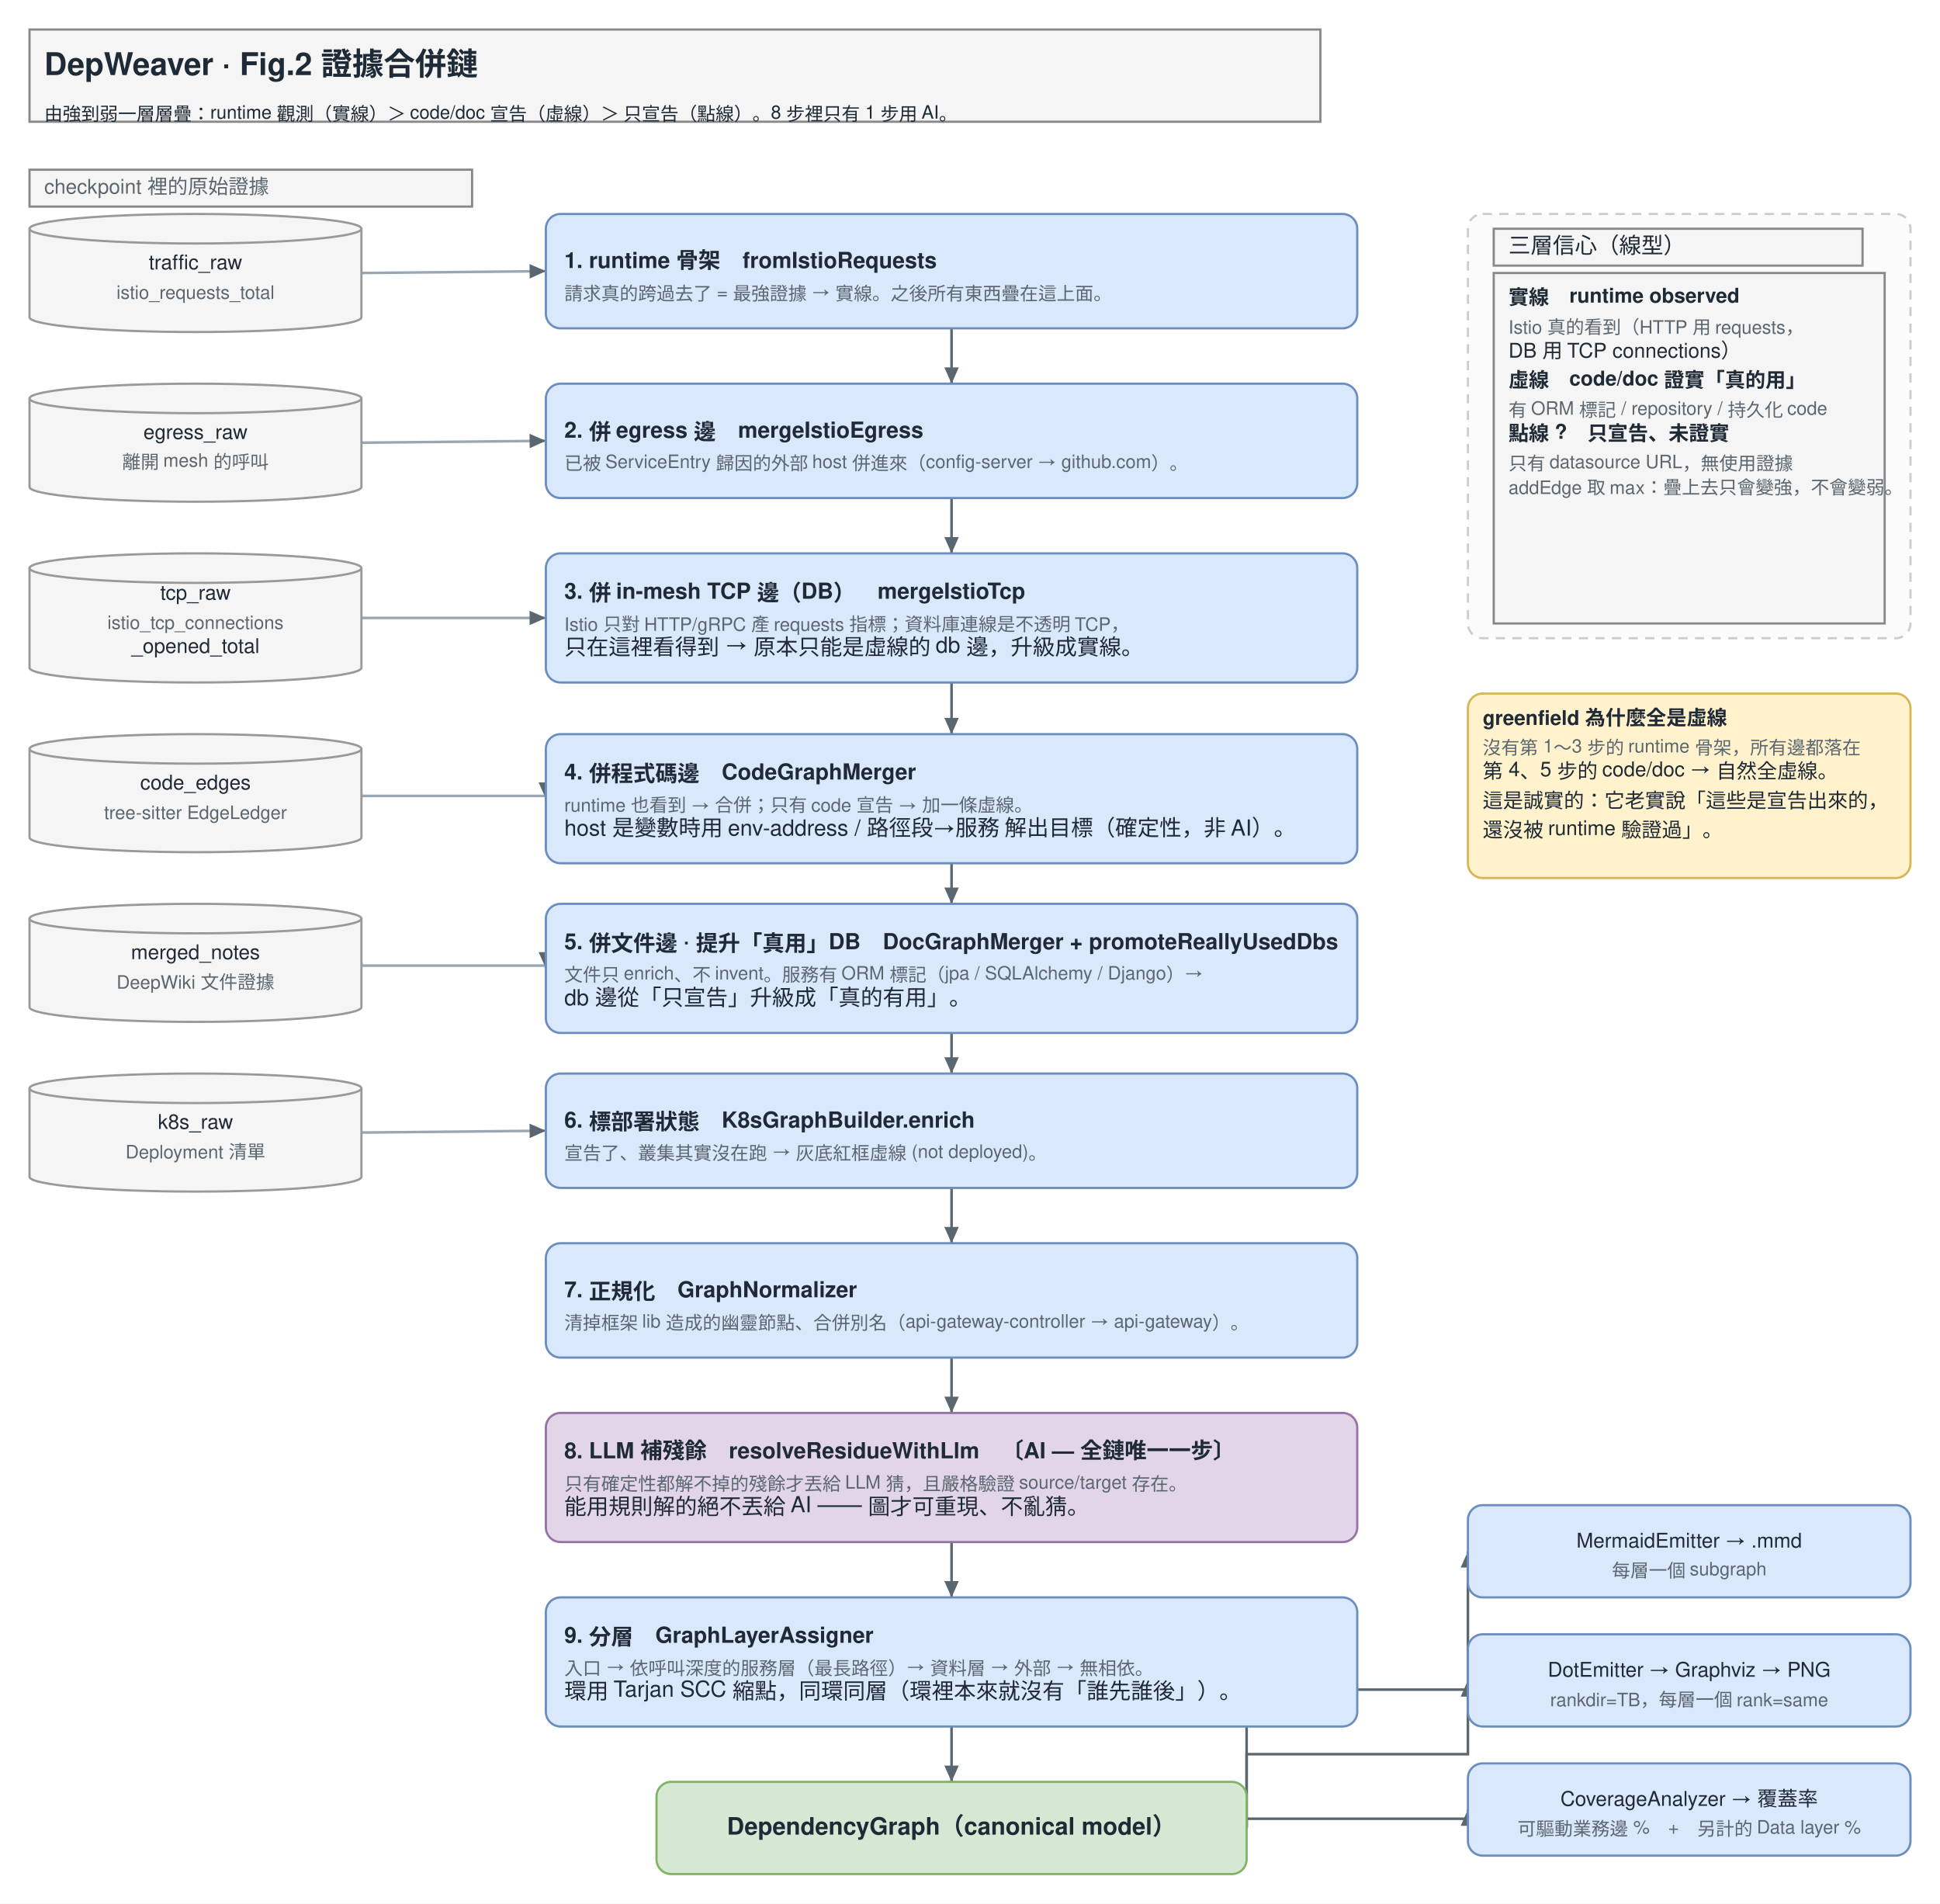
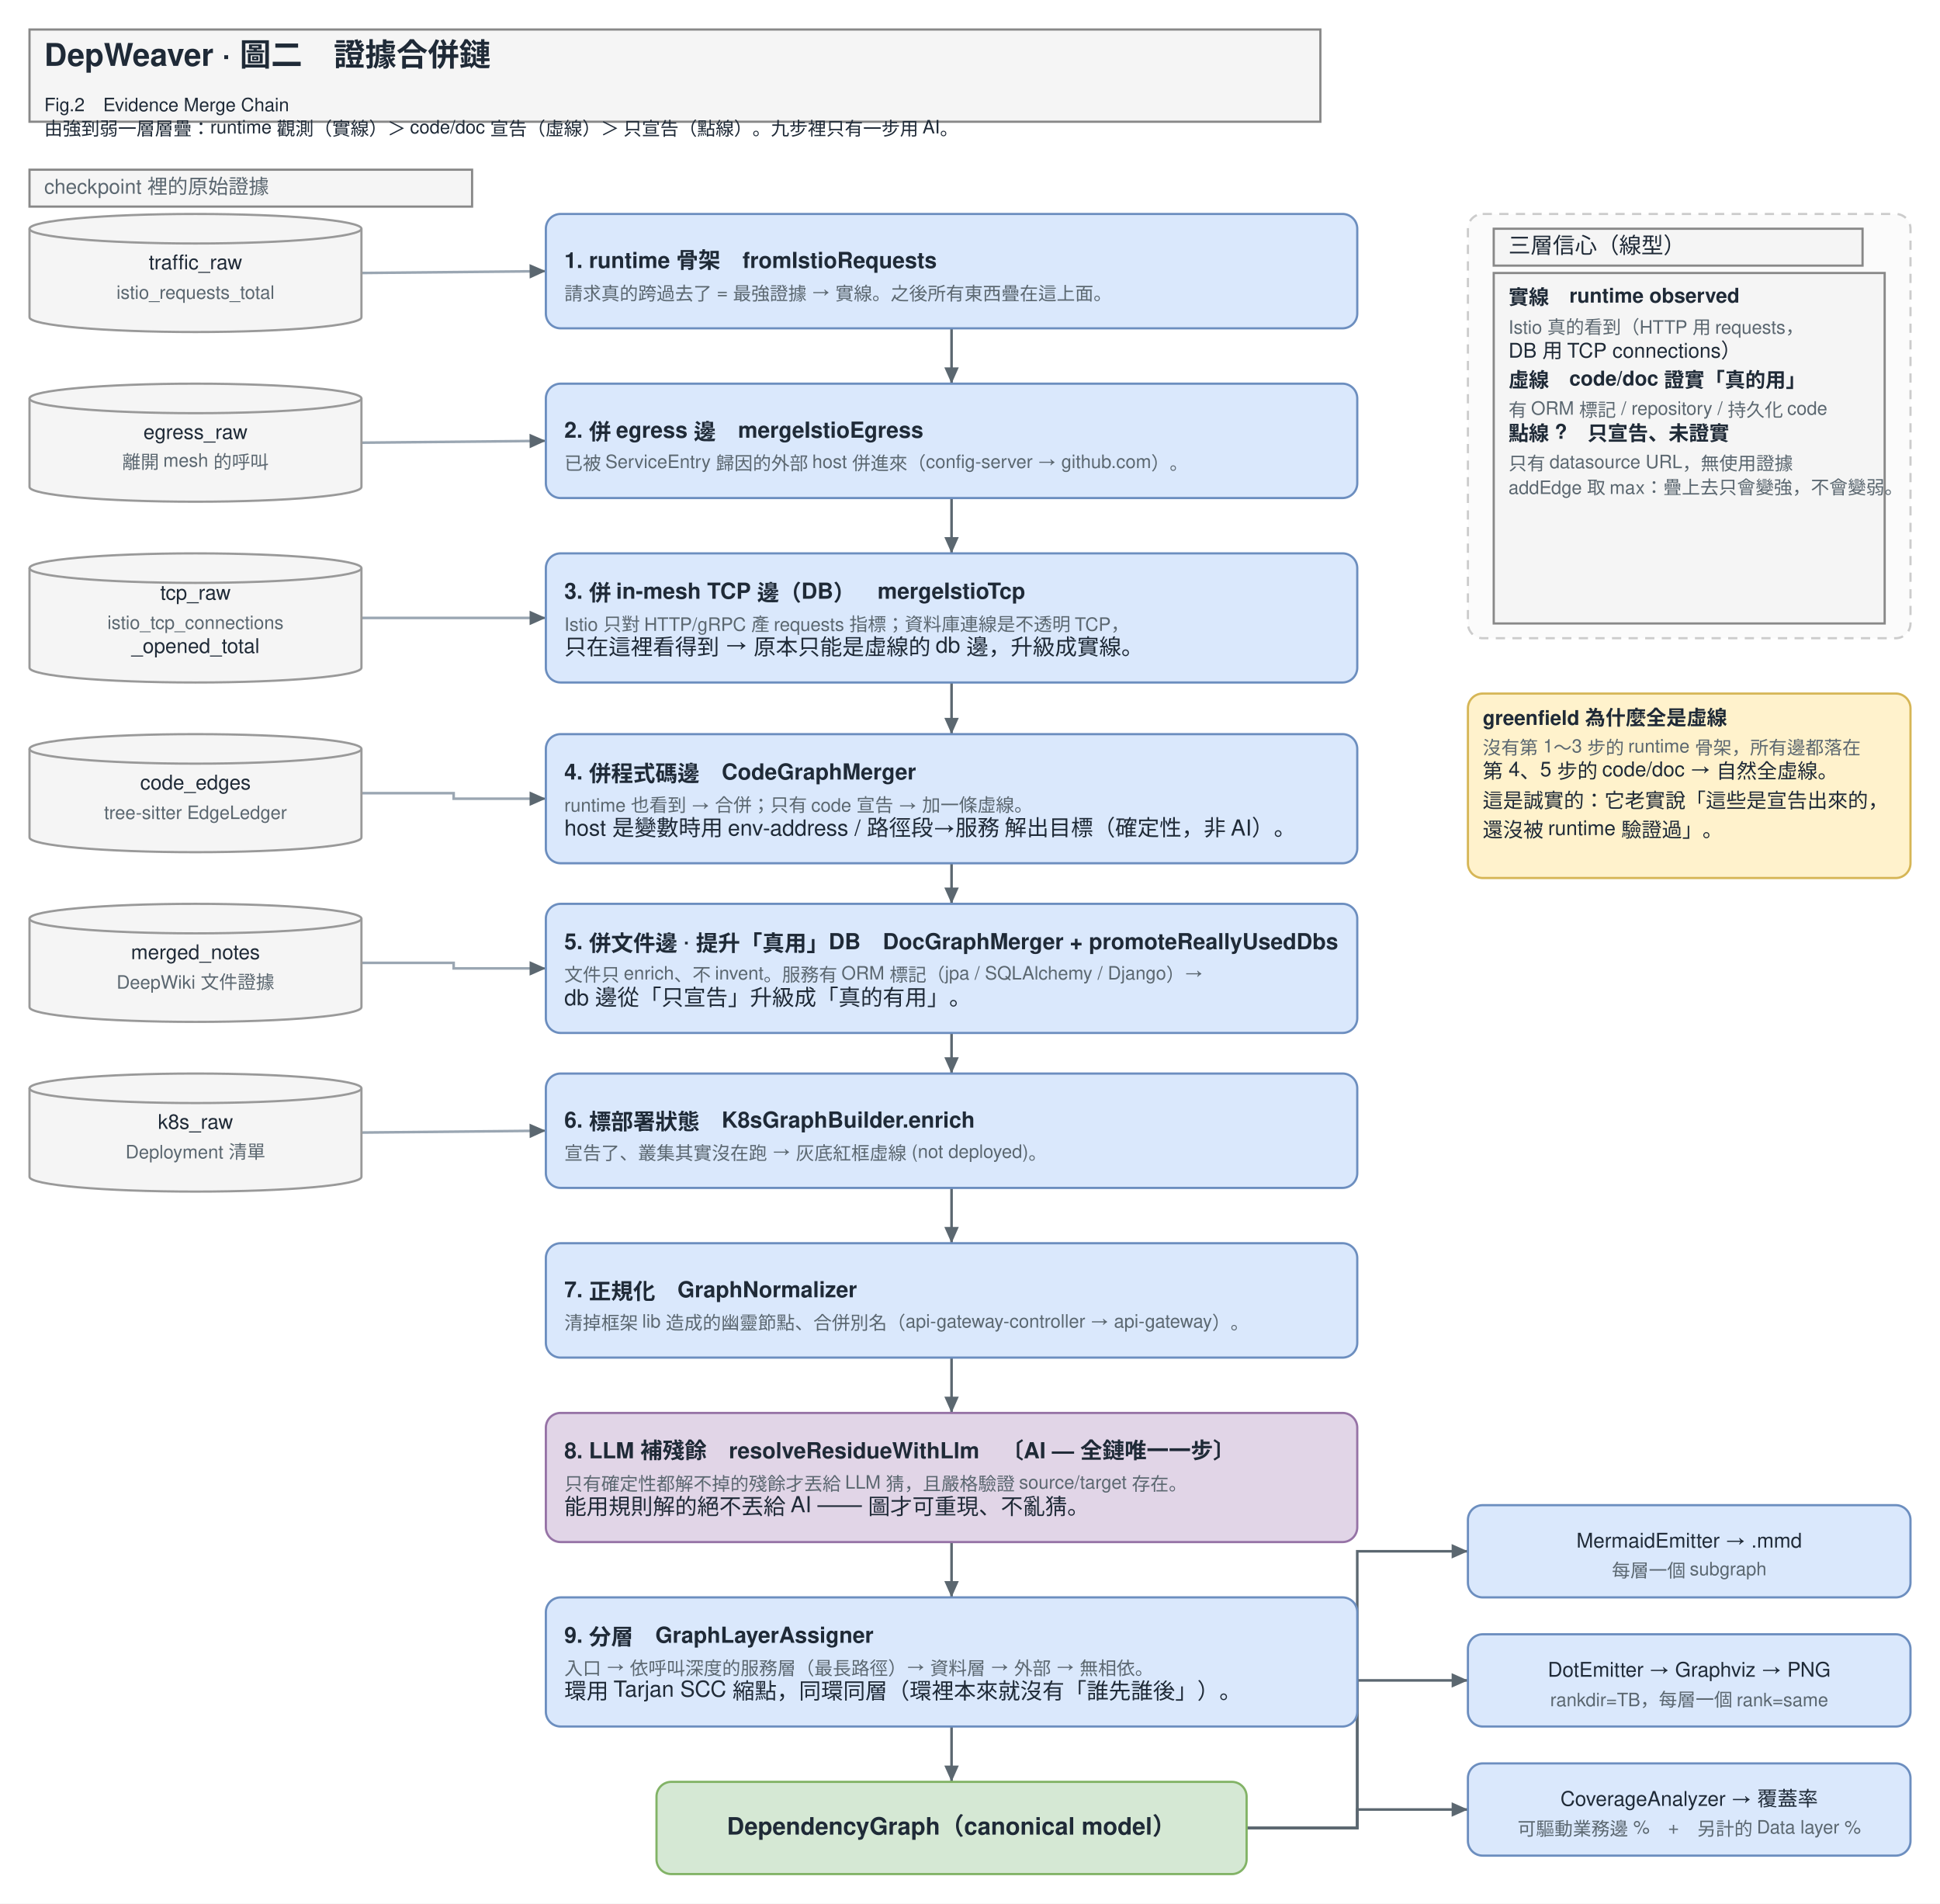
<svg xmlns="http://www.w3.org/2000/svg" viewBox="0 0 1052 1032" width="100%" role="img" aria-label="DepWeaver 流程圖">
  <defs>
    <marker id="a" viewBox="0 0 10 10" refX="9" refY="5" markerWidth="7" markerHeight="7" orient="auto-start-reverse">
      <path d="M0,1 L9,5 L0,9 z" fill="#5b6770" />
    </marker>
  </defs>
  <rect width="1052" height="1032" fill="#ffffff" />
  <path d="M 196.0 148.0 L 296.0 147.0" fill="none" stroke="#9aa6b2" stroke-width="1.4" marker-end="url(#a)" />
  <path d="M 196.0 240.0 L 296.0 239.0" fill="none" stroke="#9aa6b2" stroke-width="1.4" marker-end="url(#a)" />
  <path d="M 196.0 335.0 L 296.0 335.0" fill="none" stroke="#9aa6b2" stroke-width="1.4" marker-end="url(#a)" />
-   <path d="M 196.0 430.0 L 196.0 431.5 L 296.0 431.5 L 296.0 433.0" fill="none" stroke="#9aa6b2" stroke-width="1.4" marker-end="url(#a)" />
-   <path d="M 196.0 522.0 L 196.0 523.5 L 296.0 523.5 L 296.0 525.0" fill="none" stroke="#9aa6b2" stroke-width="1.4" marker-end="url(#a)" />
+   <path d="M 196.0 430.0 L 246.0 430.0 L 246.0 433.0 L 296.0 433.0" fill="none" stroke="#9aa6b2" stroke-width="1.4" marker-end="url(#a)" />
+   <path d="M 196.0 522.0 L 246.0 522.0 L 246.0 525.0 L 296.0 525.0" fill="none" stroke="#9aa6b2" stroke-width="1.4" marker-end="url(#a)" />
  <path d="M 196.0 614.0 L 296.0 613.0" fill="none" stroke="#9aa6b2" stroke-width="1.4" marker-end="url(#a)" />
  <path d="M 516.0 178.0 L 516.0 208.0" fill="none" stroke="#5b6770" stroke-width="1.4" marker-end="url(#a)" />
  <path d="M 516.0 270.0 L 516.0 300.0" fill="none" stroke="#5b6770" stroke-width="1.4" marker-end="url(#a)" />
  <path d="M 516.0 370.0 L 516.0 398.0" fill="none" stroke="#5b6770" stroke-width="1.4" marker-end="url(#a)" />
  <path d="M 516.0 468.0 L 516.0 490.0" fill="none" stroke="#5b6770" stroke-width="1.4" marker-end="url(#a)" />
  <path d="M 516.0 560.0 L 516.0 582.0" fill="none" stroke="#5b6770" stroke-width="1.4" marker-end="url(#a)" />
  <path d="M 516.0 644.0 L 516.0 674.0" fill="none" stroke="#5b6770" stroke-width="1.4" marker-end="url(#a)" />
  <path d="M 516.0 736.0 L 516.0 766.0" fill="none" stroke="#5b6770" stroke-width="1.4" marker-end="url(#a)" />
  <path d="M 516.0 836.0 L 516.0 866.0" fill="none" stroke="#5b6770" stroke-width="1.4" marker-end="url(#a)" />
  <path d="M 516.0 936.0 L 516.0 966.0" fill="none" stroke="#5b6770" stroke-width="1.4" marker-end="url(#a)" />
-   <path d="M 676.0 991.0 L 676.0 916.0 L 796.0 916.0 L 796.0 841.0" fill="none" stroke="#5b6770" stroke-width="1.4" marker-end="url(#a)" />
-   <path d="M 676.0 991.0 L 676.0 951.0 L 796.0 951.0 L 796.0 911.0" fill="none" stroke="#5b6770" stroke-width="1.4" marker-end="url(#a)" />
-   <path d="M 676.0 991.0 L 676.0 986.0 L 796.0 986.0 L 796.0 981.0" fill="none" stroke="#5b6770" stroke-width="1.4" marker-end="url(#a)" />
+   <path d="M 676.0 991.0 L 736.0 991.0 L 736.0 841.0 L 796.0 841.0" fill="none" stroke="#5b6770" stroke-width="1.4" marker-end="url(#a)" />
+   <path d="M 676.0 991.0 L 736.0 991.0 L 736.0 911.0 L 796.0 911.0" fill="none" stroke="#5b6770" stroke-width="1.4" marker-end="url(#a)" />
+   <path d="M 676.0 991.0 L 736.0 991.0 L 736.0 981.0 L 796.0 981.0" fill="none" stroke="#5b6770" stroke-width="1.4" marker-end="url(#a)" />
  <rect x="16.0" y="16.0" width="700.0" height="50.0" rx="0" fill="#f5f5f5" stroke="#888888" stroke-width="1.2" />
-   <text x="24.0" y="40.7" font-size="17.0" font-weight="700" fill="#1f2a37" text-anchor="start" font-family="Helvetica, Arial, sans-serif">DepWeaver · Fig.2 證據合併鏈</text>
-   <text x="24.0" y="65.3" font-size="10" font-weight="400" fill="#1f2a37" text-anchor="start" font-family="Helvetica, Arial, sans-serif">由強到弱一層層疊：runtime 觀測（實線）＞ code/doc 宣告（虛線）＞ 只宣告（點線）。8 步裡只有 1 步用 AI。</text>
+   <text x="24.0" y="35.7" font-size="17.0" font-weight="700" fill="#1f2a37" text-anchor="start" font-family="Helvetica, Arial, sans-serif">DepWeaver · 圖二　證據合併鏈</text>
+   <text x="24.0" y="60.3" font-size="10" font-weight="400" fill="#1f2a37" text-anchor="start" font-family="Helvetica, Arial, sans-serif">Fig.2　Evidence Merge Chain</text>
+   <text x="24.0" y="73.3" font-size="10" font-weight="400" fill="#1f2a37" text-anchor="start" font-family="Helvetica, Arial, sans-serif">由強到弱一層層疊：runtime 觀測（實線）＞ code/doc 宣告（虛線）＞ 只宣告（點線）。九步裡只有一步用 AI。</text>
  <rect x="16.0" y="92.0" width="240.0" height="20.0" rx="0" fill="#f5f5f5" stroke="#888888" stroke-width="1.2" />
  <text x="24.0" y="105.0" font-size="11.0" font-weight="400" fill="#5b6770" text-anchor="start" font-family="Helvetica, Arial, sans-serif">checkpoint 裡的原始證據</text>
  <path d="M 16.0 124.0 a 90.0 8 0 0 1 180.0 0 v 48.0 a 90.0 8 0 0 1 -180.0 0 z" fill="#f5f5f5" stroke="#999999" stroke-width="1.2" />
  <path d="M 16.0 124.0 a 90.0 8 0 0 0 180.0 0" fill="none" stroke="#999999" stroke-width="1.2" />
  <text x="106.0" y="146.0" font-size="11.0" font-weight="400" fill="#1f2a37" text-anchor="middle" font-family="Helvetica, Arial, sans-serif">traffic_raw</text>
  <text x="106.0" y="162.0" font-size="10" font-weight="400" fill="#5b6770" text-anchor="middle" font-family="Helvetica, Arial, sans-serif">istio_requests_total</text>
  <path d="M 16.0 216.0 a 90.0 8 0 0 1 180.0 0 v 48.0 a 90.0 8 0 0 1 -180.0 0 z" fill="#f5f5f5" stroke="#999999" stroke-width="1.2" />
  <path d="M 16.0 216.0 a 90.0 8 0 0 0 180.0 0" fill="none" stroke="#999999" stroke-width="1.2" />
  <text x="106.0" y="238.0" font-size="11.0" font-weight="400" fill="#1f2a37" text-anchor="middle" font-family="Helvetica, Arial, sans-serif">egress_raw</text>
  <text x="106.0" y="254.0" font-size="10" font-weight="400" fill="#5b6770" text-anchor="middle" font-family="Helvetica, Arial, sans-serif">離開 mesh 的呼叫</text>
  <path d="M 16.0 308.0 a 90.0 8 0 0 1 180.0 0 v 54.0 a 90.0 8 0 0 1 -180.0 0 z" fill="#f5f5f5" stroke="#999999" stroke-width="1.2" />
  <path d="M 16.0 308.0 a 90.0 8 0 0 0 180.0 0" fill="none" stroke="#999999" stroke-width="1.2" />
  <text x="106.0" y="325.1" font-size="11.0" font-weight="400" fill="#1f2a37" text-anchor="middle" font-family="Helvetica, Arial, sans-serif">tcp_raw</text>
  <text x="106.0" y="341.0" font-size="10" font-weight="400" fill="#5b6770" text-anchor="middle" font-family="Helvetica, Arial, sans-serif">istio_tcp_connections</text>
  <text x="106.0" y="354.0" font-size="11.0" font-weight="400" fill="#1f2a37" text-anchor="middle" font-family="Helvetica, Arial, sans-serif">_opened_total</text>
  <path d="M 16.0 406.0 a 90.0 8 0 0 1 180.0 0 v 48.0 a 90.0 8 0 0 1 -180.0 0 z" fill="#f5f5f5" stroke="#999999" stroke-width="1.2" />
  <path d="M 16.0 406.0 a 90.0 8 0 0 0 180.0 0" fill="none" stroke="#999999" stroke-width="1.2" />
  <text x="106.0" y="428.0" font-size="11.0" font-weight="400" fill="#1f2a37" text-anchor="middle" font-family="Helvetica, Arial, sans-serif">code_edges</text>
  <text x="106.0" y="444.0" font-size="10" font-weight="400" fill="#5b6770" text-anchor="middle" font-family="Helvetica, Arial, sans-serif">tree-sitter EdgeLedger</text>
  <path d="M 16.0 498.0 a 90.0 8 0 0 1 180.0 0 v 48.0 a 90.0 8 0 0 1 -180.0 0 z" fill="#f5f5f5" stroke="#999999" stroke-width="1.2" />
  <path d="M 16.0 498.0 a 90.0 8 0 0 0 180.0 0" fill="none" stroke="#999999" stroke-width="1.2" />
  <text x="106.0" y="520.0" font-size="11.0" font-weight="400" fill="#1f2a37" text-anchor="middle" font-family="Helvetica, Arial, sans-serif">merged_notes</text>
  <text x="106.0" y="536.0" font-size="10" font-weight="400" fill="#5b6770" text-anchor="middle" font-family="Helvetica, Arial, sans-serif">DeepWiki 文件證據</text>
  <path d="M 16.0 590.0 a 90.0 8 0 0 1 180.0 0 v 48.0 a 90.0 8 0 0 1 -180.0 0 z" fill="#f5f5f5" stroke="#999999" stroke-width="1.2" />
  <path d="M 16.0 590.0 a 90.0 8 0 0 0 180.0 0" fill="none" stroke="#999999" stroke-width="1.2" />
  <text x="106.0" y="612.0" font-size="11.0" font-weight="400" fill="#1f2a37" text-anchor="middle" font-family="Helvetica, Arial, sans-serif">k8s_raw</text>
  <text x="106.0" y="628.0" font-size="10" font-weight="400" fill="#5b6770" text-anchor="middle" font-family="Helvetica, Arial, sans-serif">Deployment 清單</text>
  <rect x="296.0" y="116.0" width="440.0" height="62.0" rx="8" fill="#dae8fc" stroke="#6c8ebf" stroke-width="1.2" />
  <text x="306.0" y="145.3" font-size="12.0" font-weight="700" fill="#1f2a37" text-anchor="start" font-family="Helvetica, Arial, sans-serif">1. runtime 骨架　fromIstioRequests</text>
  <text x="306.0" y="162.7" font-size="10" font-weight="400" fill="#5b6770" text-anchor="start" font-family="Helvetica, Arial, sans-serif">請求真的跨過去了 = 最強證據 → 實線。之後所有東西疊在這上面。</text>
  <rect x="296.0" y="208.0" width="440.0" height="62.0" rx="8" fill="#dae8fc" stroke="#6c8ebf" stroke-width="1.2" />
  <text x="306.0" y="237.3" font-size="12.0" font-weight="700" fill="#1f2a37" text-anchor="start" font-family="Helvetica, Arial, sans-serif">2. 併 egress 邊　mergeIstioEgress</text>
  <text x="306.0" y="254.7" font-size="10" font-weight="400" fill="#5b6770" text-anchor="start" font-family="Helvetica, Arial, sans-serif">已被 ServiceEntry 歸因的外部 host 併進來（config-server → github.com）。</text>
  <rect x="296.0" y="300.0" width="440.0" height="70.0" rx="8" fill="#dae8fc" stroke="#6c8ebf" stroke-width="1.2" />
  <text x="306.0" y="324.6" font-size="12.0" font-weight="700" fill="#1f2a37" text-anchor="start" font-family="Helvetica, Arial, sans-serif">3. 併 in-mesh TCP 邊（DB）　mergeIstioTcp</text>
  <text x="306.0" y="342.0" font-size="10" font-weight="400" fill="#5b6770" text-anchor="start" font-family="Helvetica, Arial, sans-serif">Istio 只對 HTTP/gRPC 產 requests 指標；資料庫連線是不透明 TCP，</text>
  <text x="306.0" y="355.0" font-size="12.0" font-weight="400" fill="#1f2a37" text-anchor="start" font-family="Helvetica, Arial, sans-serif">只在這裡看得到 → 原本只能是虛線的 db 邊，升級成實線。</text>
  <rect x="296.0" y="398.0" width="440.0" height="70.0" rx="8" fill="#dae8fc" stroke="#6c8ebf" stroke-width="1.2" />
  <text x="306.0" y="422.6" font-size="12.0" font-weight="700" fill="#1f2a37" text-anchor="start" font-family="Helvetica, Arial, sans-serif">4. 併程式碼邊　CodeGraphMerger</text>
  <text x="306.0" y="440.0" font-size="10" font-weight="400" fill="#5b6770" text-anchor="start" font-family="Helvetica, Arial, sans-serif">runtime 也看到 → 合併；只有 code 宣告 → 加一條虛線。</text>
  <text x="306.0" y="453.0" font-size="12.0" font-weight="400" fill="#1f2a37" text-anchor="start" font-family="Helvetica, Arial, sans-serif">host 是變數時用 env-address / 路徑段→服務 解出目標（確定性，非 AI）。</text>
  <rect x="296.0" y="490.0" width="440.0" height="70.0" rx="8" fill="#dae8fc" stroke="#6c8ebf" stroke-width="1.2" />
  <text x="306.0" y="514.6" font-size="12.0" font-weight="700" fill="#1f2a37" text-anchor="start" font-family="Helvetica, Arial, sans-serif">5. 併文件邊 · 提升「真用」DB　DocGraphMerger + promoteReallyUsedDbs</text>
  <text x="306.0" y="532.0" font-size="10" font-weight="400" fill="#5b6770" text-anchor="start" font-family="Helvetica, Arial, sans-serif">文件只 enrich、不 invent。服務有 ORM 標記（jpa / SQLAlchemy / Django）→</text>
  <text x="306.0" y="545.0" font-size="12.0" font-weight="400" fill="#1f2a37" text-anchor="start" font-family="Helvetica, Arial, sans-serif">db 邊從「只宣告」升級成「真的有用」。</text>
  <rect x="296.0" y="582.0" width="440.0" height="62.0" rx="8" fill="#dae8fc" stroke="#6c8ebf" stroke-width="1.2" />
  <text x="306.0" y="611.3" font-size="12.0" font-weight="700" fill="#1f2a37" text-anchor="start" font-family="Helvetica, Arial, sans-serif">6. 標部署狀態　K8sGraphBuilder.enrich</text>
  <text x="306.0" y="628.7" font-size="10" font-weight="400" fill="#5b6770" text-anchor="start" font-family="Helvetica, Arial, sans-serif">宣告了、叢集其實沒在跑 → 灰底紅框虛線 (not deployed)。</text>
  <rect x="296.0" y="674.0" width="440.0" height="62.0" rx="8" fill="#dae8fc" stroke="#6c8ebf" stroke-width="1.2" />
  <text x="306.0" y="703.3" font-size="12.0" font-weight="700" fill="#1f2a37" text-anchor="start" font-family="Helvetica, Arial, sans-serif">7. 正規化　GraphNormalizer</text>
  <text x="306.0" y="720.7" font-size="10" font-weight="400" fill="#5b6770" text-anchor="start" font-family="Helvetica, Arial, sans-serif">清掉框架 lib 造成的幽靈節點、合併別名（api-gateway-controller → api-gateway）。</text>
  <rect x="296.0" y="766.0" width="440.0" height="70.0" rx="8" fill="#e1d5e7" stroke="#9673a6" stroke-width="1.2" />
  <text x="306.0" y="790.6" font-size="12.0" font-weight="700" fill="#1f2a37" text-anchor="start" font-family="Helvetica, Arial, sans-serif">8. LLM 補殘餘　resolveResidueWithLlm　〔AI — 全鏈唯一一步〕</text>
  <text x="306.0" y="808.0" font-size="10" font-weight="400" fill="#5b6770" text-anchor="start" font-family="Helvetica, Arial, sans-serif">只有確定性都解不掉的殘餘才丟給 LLM 猜，且嚴格驗證 source/target 存在。</text>
  <text x="306.0" y="821.0" font-size="12.0" font-weight="400" fill="#1f2a37" text-anchor="start" font-family="Helvetica, Arial, sans-serif">能用規則解的絕不丟給 AI —— 圖才可重現、不亂猜。</text>
  <rect x="296.0" y="866.0" width="440.0" height="70.0" rx="8" fill="#dae8fc" stroke="#6c8ebf" stroke-width="1.2" />
  <text x="306.0" y="890.6" font-size="12.0" font-weight="700" fill="#1f2a37" text-anchor="start" font-family="Helvetica, Arial, sans-serif">9. 分層　GraphLayerAssigner</text>
  <text x="306.0" y="908.0" font-size="10" font-weight="400" fill="#5b6770" text-anchor="start" font-family="Helvetica, Arial, sans-serif">入口 → 依呼叫深度的服務層（最長路徑）→ 資料層 → 外部 → 無相依。</text>
  <text x="306.0" y="921.0" font-size="12.0" font-weight="400" fill="#1f2a37" text-anchor="start" font-family="Helvetica, Arial, sans-serif">環用 Tarjan SCC 縮點，同環同層（環裡本來就沒有「誰先誰後」）。</text>
  <rect x="356.0" y="966.0" width="320.0" height="50.0" rx="8" fill="#d5e8d4" stroke="#82b366" stroke-width="1.2" />
  <text x="516.0" y="994.6" font-size="13.0" font-weight="700" fill="#1f2a37" text-anchor="middle" font-family="Helvetica, Arial, sans-serif">DependencyGraph（canonical model）</text>
  <rect x="796.0" y="816.0" width="240.0" height="50.0" rx="8" fill="#dae8fc" stroke="#6c8ebf" stroke-width="1.2" />
  <text x="916.0" y="839.0" font-size="11.0" font-weight="400" fill="#1f2a37" text-anchor="middle" font-family="Helvetica, Arial, sans-serif">MermaidEmitter → .mmd</text>
  <text x="916.0" y="855.0" font-size="10" font-weight="400" fill="#5b6770" text-anchor="middle" font-family="Helvetica, Arial, sans-serif">每層一個 subgraph</text>
  <rect x="796.0" y="886.0" width="240.0" height="50.0" rx="8" fill="#dae8fc" stroke="#6c8ebf" stroke-width="1.2" />
  <text x="916.0" y="909.0" font-size="11.0" font-weight="400" fill="#1f2a37" text-anchor="middle" font-family="Helvetica, Arial, sans-serif">DotEmitter → Graphviz → PNG</text>
  <text x="916.0" y="925.0" font-size="10" font-weight="400" fill="#5b6770" text-anchor="middle" font-family="Helvetica, Arial, sans-serif">rankdir=TB，每層一個 rank=same</text>
  <rect x="796.0" y="956.0" width="240.0" height="50.0" rx="8" fill="#dae8fc" stroke="#6c8ebf" stroke-width="1.2" />
  <text x="916.0" y="979.0" font-size="11.0" font-weight="400" fill="#1f2a37" text-anchor="middle" font-family="Helvetica, Arial, sans-serif">CoverageAnalyzer → 覆蓋率</text>
  <text x="916.0" y="995.0" font-size="10" font-weight="400" fill="#5b6770" text-anchor="middle" font-family="Helvetica, Arial, sans-serif">可驅動業務邊 %　+　另計的 Data layer %</text>
  <rect x="796.0" y="116.0" width="240.0" height="230.0" rx="8" fill="#fbfbfb" stroke="#cccccc" stroke-width="1.2" stroke-dasharray="5 4" />
  <rect x="810.0" y="124.0" width="200.0" height="20.0" rx="0" fill="#f5f5f5" stroke="#888888" stroke-width="1.2" />
  <text x="818.0" y="137.3" font-size="12.0" font-weight="400" fill="#1f2a37" text-anchor="start" font-family="Helvetica, Arial, sans-serif">三層信心（線型）</text>
  <rect x="810.0" y="148.0" width="212.0" height="190.0" rx="0" fill="#f5f5f5" stroke="#888888" stroke-width="1.2" />
  <text x="818.0" y="165.0" font-size="11.0" font-weight="700" fill="#1f2a37" text-anchor="start" font-family="Helvetica, Arial, sans-serif">實線　runtime observed</text>
  <text x="818.0" y="180.9" font-size="10" font-weight="400" fill="#5b6770" text-anchor="start" font-family="Helvetica, Arial, sans-serif">Istio 真的看到（HTTP 用 requests，</text>
  <text x="818.0" y="193.9" font-size="11.0" font-weight="400" fill="#1f2a37" text-anchor="start" font-family="Helvetica, Arial, sans-serif">DB 用 TCP connections）</text>
  <text x="818.0" y="209.9" font-size="11.0" font-weight="700" fill="#1f2a37" text-anchor="start" font-family="Helvetica, Arial, sans-serif">虛線　code/doc 證實「真的用」</text>
  <text x="818.0" y="225.8" font-size="10" font-weight="400" fill="#5b6770" text-anchor="start" font-family="Helvetica, Arial, sans-serif">有 ORM 標記 / repository / 持久化 code</text>
  <text x="818.0" y="238.8" font-size="11.0" font-weight="700" fill="#1f2a37" text-anchor="start" font-family="Helvetica, Arial, sans-serif">點線 ?　只宣告、未證實</text>
  <text x="818.0" y="254.8" font-size="10" font-weight="400" fill="#5b6770" text-anchor="start" font-family="Helvetica, Arial, sans-serif">只有 datasource URL，無使用證據</text>
  <text x="818.0" y="267.8" font-size="10" font-weight="400" fill="#5b6770" text-anchor="start" font-family="Helvetica, Arial, sans-serif">addEdge 取 max：疊上去只會變強，不會變弱。</text>
  <rect x="796.0" y="376.0" width="240.0" height="100.0" rx="8" fill="#fff2cc" stroke="#d6b656" stroke-width="1.2" />
  <text x="804.0" y="393.0" font-size="11.0" font-weight="700" fill="#1f2a37" text-anchor="start" font-family="Helvetica, Arial, sans-serif">greenfield 為什麼全是虛線</text>
  <text x="804.0" y="408.9" font-size="10" font-weight="400" fill="#5b6770" text-anchor="start" font-family="Helvetica, Arial, sans-serif">沒有第 1～3 步的 runtime 骨架，所有邊都落在</text>
  <text x="804.0" y="421.9" font-size="11.0" font-weight="400" fill="#1f2a37" text-anchor="start" font-family="Helvetica, Arial, sans-serif">第 4、5 步的 code/doc → 自然全虛線。</text>
  <text x="804.0" y="437.9" font-size="11.0" font-weight="400" fill="#1f2a37" text-anchor="start" font-family="Helvetica, Arial, sans-serif">這是誠實的：它老實說「這些是宣告出來的，</text>
  <text x="804.0" y="453.8" font-size="11.0" font-weight="400" fill="#1f2a37" text-anchor="start" font-family="Helvetica, Arial, sans-serif">還沒被 runtime 驗證過」。</text>
</svg>
